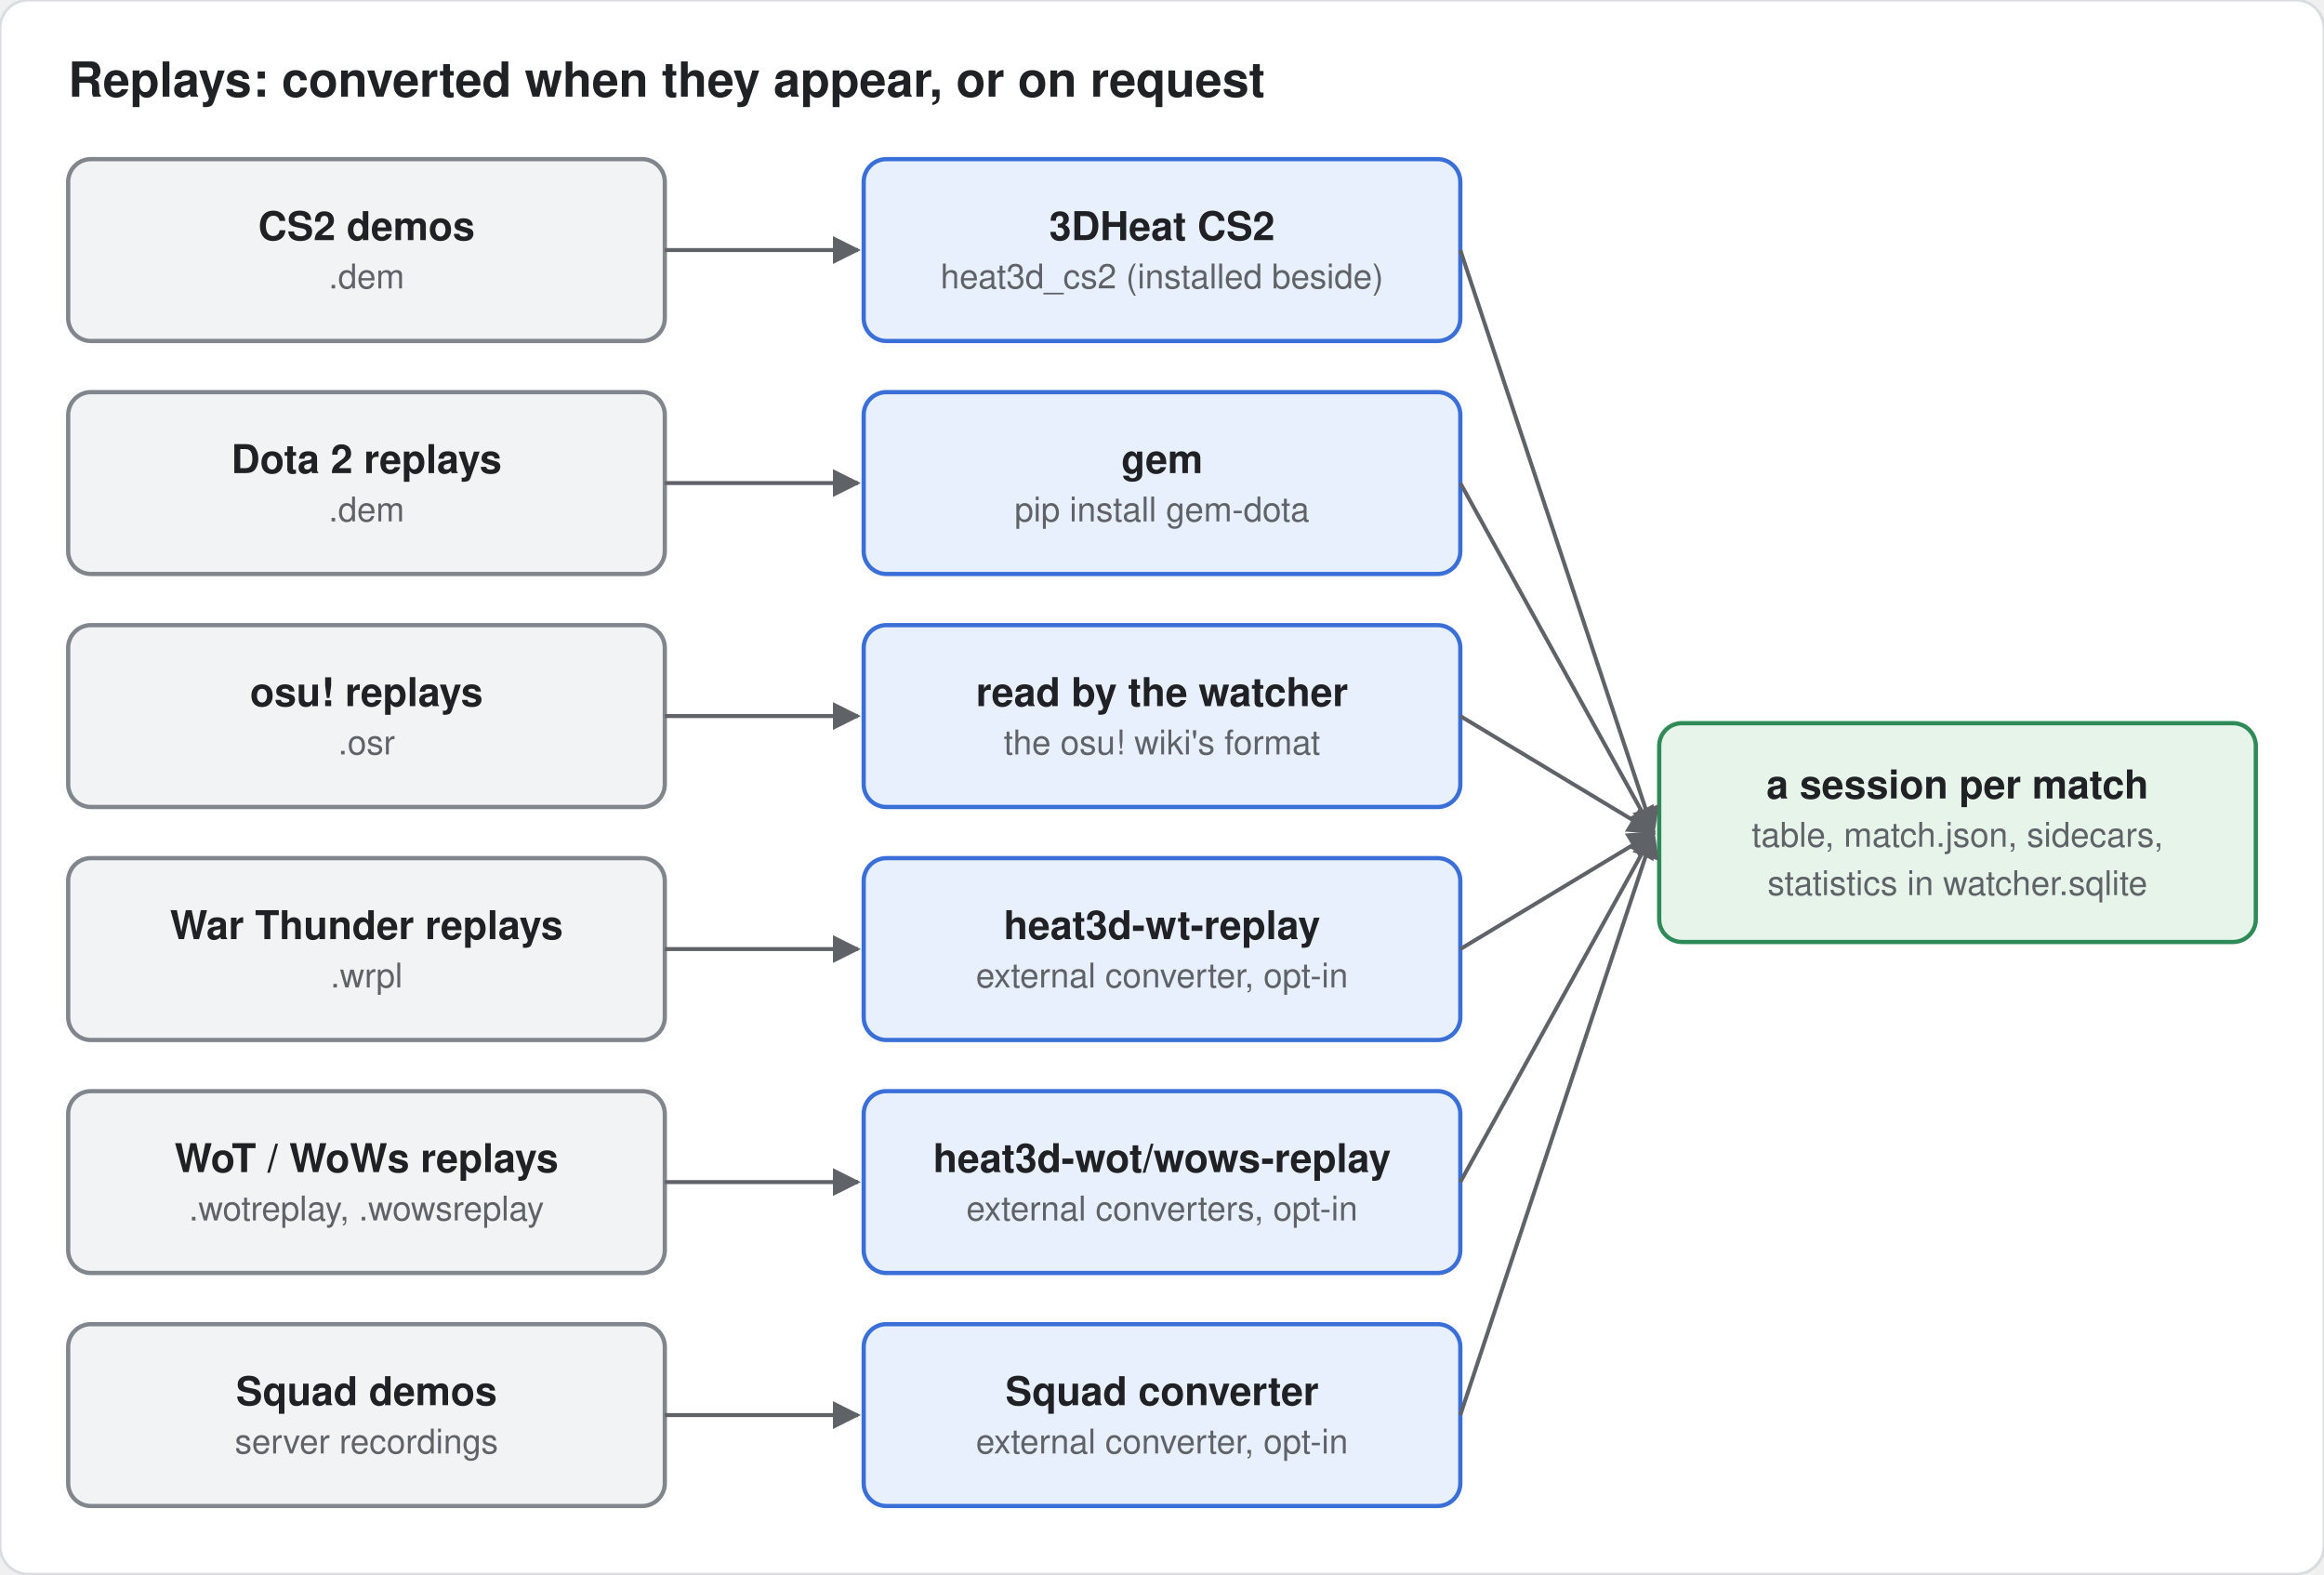
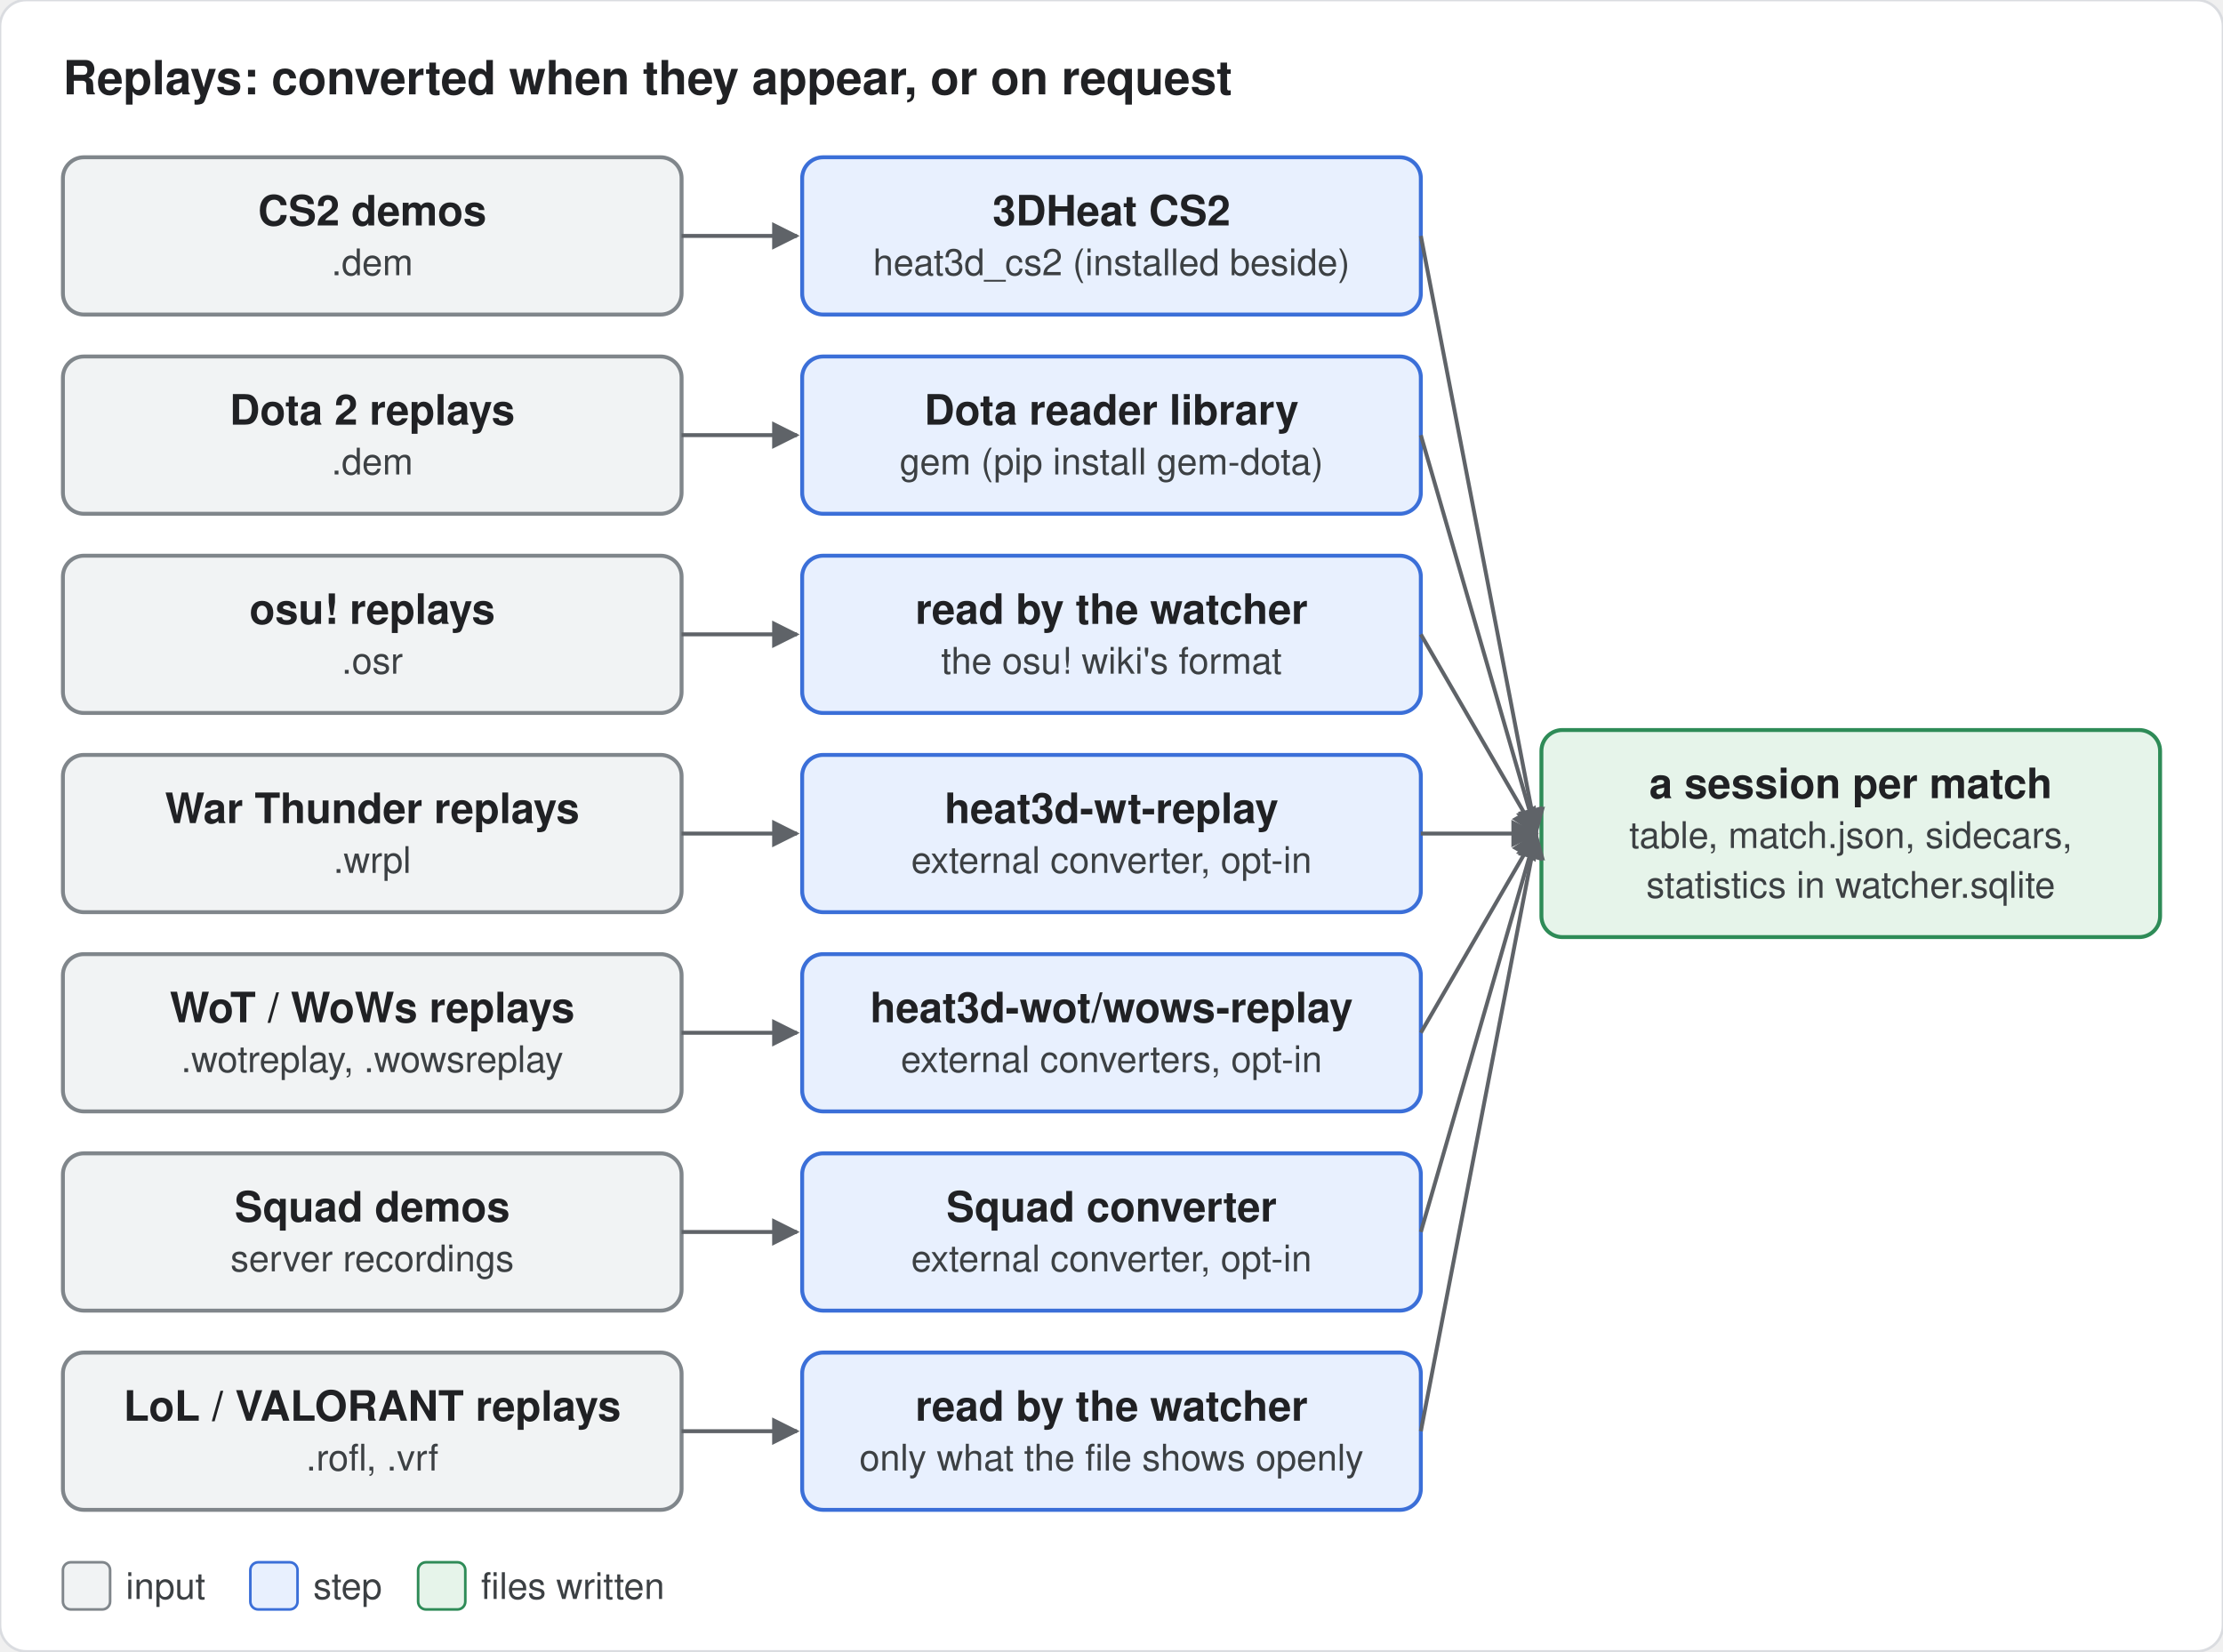
- <svg xmlns="http://www.w3.org/2000/svg" width="818" height="554" viewBox="0 0 818 554" font-family="Segoe UI,Helvetica,Arial,sans-serif">
+ <svg xmlns="http://www.w3.org/2000/svg" width="848" height="630" viewBox="0 0 848 630" font-family="Segoe UI,Helvetica,Arial,sans-serif" role="img" aria-label="Replays: converted when they appear, or on request">
  <defs>
    <marker id="a" viewBox="0 0 10 10" refX="9" refY="5" markerWidth="7" markerHeight="7" orient="auto">
      <path d="M0,0 L10,5 L0,10 z" fill="#5f6368" />
    </marker>
  </defs>
-   <rect width="818" height="554" rx="10" fill="#ffffff" stroke="#dadce0" />
-   <text x="24" y="34" font-size="17" font-weight="600" fill="#202124">Replays: converted when they appear, or on request</text>
-   <rect x="24" y="56.0" width="210" height="64" rx="8" fill="#f1f3f4" stroke="#80868b" stroke-width="1.5" />
-   <text x="129.0" y="84.5" text-anchor="middle" font-weight="600" font-size="14" fill="#202124">CS2 demos</text>
-   <text x="129.0" y="101.5" text-anchor="middle" font-size="12" fill="#5f6368">.dem</text>
-   <rect x="24" y="138.0" width="210" height="64" rx="8" fill="#f1f3f4" stroke="#80868b" stroke-width="1.5" />
-   <text x="129.0" y="166.5" text-anchor="middle" font-weight="600" font-size="14" fill="#202124">Dota 2 replays</text>
-   <text x="129.0" y="183.5" text-anchor="middle" font-size="12" fill="#5f6368">.dem</text>
-   <rect x="24" y="220.0" width="210" height="64" rx="8" fill="#f1f3f4" stroke="#80868b" stroke-width="1.5" />
-   <text x="129.0" y="248.5" text-anchor="middle" font-weight="600" font-size="14" fill="#202124">osu! replays</text>
-   <text x="129.0" y="265.5" text-anchor="middle" font-size="12" fill="#5f6368">.osr</text>
-   <rect x="24" y="302.0" width="210" height="64" rx="8" fill="#f1f3f4" stroke="#80868b" stroke-width="1.5" />
-   <text x="129.0" y="330.5" text-anchor="middle" font-weight="600" font-size="14" fill="#202124">War Thunder replays</text>
-   <text x="129.0" y="347.5" text-anchor="middle" font-size="12" fill="#5f6368">.wrpl</text>
-   <rect x="24" y="384.0" width="210" height="64" rx="8" fill="#f1f3f4" stroke="#80868b" stroke-width="1.5" />
-   <text x="129.0" y="412.5" text-anchor="middle" font-weight="600" font-size="14" fill="#202124">WoT / WoWs replays</text>
-   <text x="129.0" y="429.5" text-anchor="middle" font-size="12" fill="#5f6368">.wotreplay, .wowsreplay</text>
-   <rect x="24" y="466.0" width="210" height="64" rx="8" fill="#f1f3f4" stroke="#80868b" stroke-width="1.5" />
-   <text x="129.0" y="494.5" text-anchor="middle" font-weight="600" font-size="14" fill="#202124">Squad demos</text>
-   <text x="129.0" y="511.5" text-anchor="middle" font-size="12" fill="#5f6368">server recordings</text>
-   <rect x="304" y="56.0" width="210" height="64" rx="8" fill="#e8f0fe" stroke="#3b6fd8" stroke-width="1.5" />
-   <text x="409.0" y="84.5" text-anchor="middle" font-weight="600" font-size="14" fill="#202124">3DHeat CS2</text>
-   <text x="409.0" y="101.5" text-anchor="middle" font-size="12" fill="#5f6368">heat3d_cs2 (installed beside)</text>
-   <rect x="304" y="138.0" width="210" height="64" rx="8" fill="#e8f0fe" stroke="#3b6fd8" stroke-width="1.5" />
-   <text x="409.0" y="166.5" text-anchor="middle" font-weight="600" font-size="14" fill="#202124">gem</text>
-   <text x="409.0" y="183.5" text-anchor="middle" font-size="12" fill="#5f6368">pip install gem-dota</text>
-   <rect x="304" y="220.0" width="210" height="64" rx="8" fill="#e8f0fe" stroke="#3b6fd8" stroke-width="1.5" />
-   <text x="409.0" y="248.5" text-anchor="middle" font-weight="600" font-size="14" fill="#202124">read by the watcher</text>
-   <text x="409.0" y="265.5" text-anchor="middle" font-size="12" fill="#5f6368">the osu! wiki's format</text>
-   <rect x="304" y="302.0" width="210" height="64" rx="8" fill="#e8f0fe" stroke="#3b6fd8" stroke-width="1.5" />
-   <text x="409.0" y="330.5" text-anchor="middle" font-weight="600" font-size="14" fill="#202124">heat3d-wt-replay</text>
-   <text x="409.0" y="347.5" text-anchor="middle" font-size="12" fill="#5f6368">external converter, opt-in</text>
-   <rect x="304" y="384.0" width="210" height="64" rx="8" fill="#e8f0fe" stroke="#3b6fd8" stroke-width="1.5" />
-   <text x="409.0" y="412.5" text-anchor="middle" font-weight="600" font-size="14" fill="#202124">heat3d-wot/wows-replay</text>
-   <text x="409.0" y="429.5" text-anchor="middle" font-size="12" fill="#5f6368">external converters, opt-in</text>
-   <rect x="304" y="466.0" width="210" height="64" rx="8" fill="#e8f0fe" stroke="#3b6fd8" stroke-width="1.5" />
-   <text x="409.0" y="494.5" text-anchor="middle" font-weight="600" font-size="14" fill="#202124">Squad converter</text>
-   <text x="409.0" y="511.5" text-anchor="middle" font-size="12" fill="#5f6368">external converter, opt-in</text>
-   <rect x="584" y="254.5" width="210" height="77" rx="8" fill="#e6f4ea" stroke="#2e8b57" stroke-width="1.5" />
-   <text x="689.0" y="281.0" text-anchor="middle" font-weight="600" font-size="14" fill="#202124">a session per match</text>
-   <text x="689.0" y="298.0" text-anchor="middle" font-size="12" fill="#5f6368">table, match.json, sidecars,</text>
-   <text x="689.0" y="315.0" text-anchor="middle" font-size="12" fill="#5f6368">statistics in watcher.sqlite</text>
-   <line x1="234" y1="88.0" x2="302" y2="88.0" stroke="#5f6368" stroke-width="1.4" marker-end="url(#a)" />
-   <line x1="234" y1="170.0" x2="302" y2="170.0" stroke="#5f6368" stroke-width="1.4" marker-end="url(#a)" />
-   <line x1="234" y1="252.0" x2="302" y2="252.0" stroke="#5f6368" stroke-width="1.4" marker-end="url(#a)" />
-   <line x1="234" y1="334.0" x2="302" y2="334.0" stroke="#5f6368" stroke-width="1.4" marker-end="url(#a)" />
-   <line x1="234" y1="416.0" x2="302" y2="416.0" stroke="#5f6368" stroke-width="1.4" marker-end="url(#a)" />
-   <line x1="234" y1="498.0" x2="302" y2="498.0" stroke="#5f6368" stroke-width="1.4" marker-end="url(#a)" />
-   <line x1="514" y1="88.0" x2="582" y2="293.0" stroke="#5f6368" stroke-width="1.4" marker-end="url(#a)" />
-   <line x1="514" y1="170.0" x2="582" y2="293.0" stroke="#5f6368" stroke-width="1.4" marker-end="url(#a)" />
-   <line x1="514" y1="252.0" x2="582" y2="293.0" stroke="#5f6368" stroke-width="1.4" marker-end="url(#a)" />
-   <line x1="514" y1="334.0" x2="582" y2="293.0" stroke="#5f6368" stroke-width="1.4" marker-end="url(#a)" />
-   <line x1="514" y1="416.0" x2="582" y2="293.0" stroke="#5f6368" stroke-width="1.4" marker-end="url(#a)" />
-   <line x1="514" y1="498.0" x2="582" y2="293.0" stroke="#5f6368" stroke-width="1.4" marker-end="url(#a)" />
+   <rect width="848" height="630" rx="10" fill="#ffffff" stroke="#dadce0" />
+   <text x="24" y="36" font-size="18" font-weight="600" fill="#202124">Replays: converted when they appear, or on request</text>
+   <rect x="24" y="60.0" width="236" height="60" rx="8" fill="#f1f3f4" stroke="#80868b" stroke-width="1.5" />
+   <text x="142.0" y="86.0" text-anchor="middle" font-weight="600" font-size="16" fill="#202124">CS2 demos</text>
+   <text x="142.0" y="105.0" text-anchor="middle" font-size="14" fill="#3c4043">.dem</text>
+   <rect x="24" y="136.0" width="236" height="60" rx="8" fill="#f1f3f4" stroke="#80868b" stroke-width="1.5" />
+   <text x="142.0" y="162.0" text-anchor="middle" font-weight="600" font-size="16" fill="#202124">Dota 2 replays</text>
+   <text x="142.0" y="181.0" text-anchor="middle" font-size="14" fill="#3c4043">.dem</text>
+   <rect x="24" y="212.0" width="236" height="60" rx="8" fill="#f1f3f4" stroke="#80868b" stroke-width="1.5" />
+   <text x="142.0" y="238.0" text-anchor="middle" font-weight="600" font-size="16" fill="#202124">osu! replays</text>
+   <text x="142.0" y="257.0" text-anchor="middle" font-size="14" fill="#3c4043">.osr</text>
+   <rect x="24" y="288.0" width="236" height="60" rx="8" fill="#f1f3f4" stroke="#80868b" stroke-width="1.5" />
+   <text x="142.0" y="314.0" text-anchor="middle" font-weight="600" font-size="16" fill="#202124">War Thunder replays</text>
+   <text x="142.0" y="333.0" text-anchor="middle" font-size="14" fill="#3c4043">.wrpl</text>
+   <rect x="24" y="364.0" width="236" height="60" rx="8" fill="#f1f3f4" stroke="#80868b" stroke-width="1.5" />
+   <text x="142.0" y="390.0" text-anchor="middle" font-weight="600" font-size="16" fill="#202124">WoT / WoWs replays</text>
+   <text x="142.0" y="409.0" text-anchor="middle" font-size="14" fill="#3c4043">.wotreplay, .wowsreplay</text>
+   <rect x="24" y="440.0" width="236" height="60" rx="8" fill="#f1f3f4" stroke="#80868b" stroke-width="1.5" />
+   <text x="142.0" y="466.0" text-anchor="middle" font-weight="600" font-size="16" fill="#202124">Squad demos</text>
+   <text x="142.0" y="485.0" text-anchor="middle" font-size="14" fill="#3c4043">server recordings</text>
+   <rect x="24" y="516.0" width="236" height="60" rx="8" fill="#f1f3f4" stroke="#80868b" stroke-width="1.5" />
+   <text x="142.0" y="542.0" text-anchor="middle" font-weight="600" font-size="16" fill="#202124">LoL / VALORANT replays</text>
+   <text x="142.0" y="561.0" text-anchor="middle" font-size="14" fill="#3c4043">.rofl, .vrf</text>
+   <rect x="306" y="60.0" width="236" height="60" rx="8" fill="#e8f0fe" stroke="#3b6fd8" stroke-width="1.5" />
+   <text x="424.0" y="86.0" text-anchor="middle" font-weight="600" font-size="16" fill="#202124">3DHeat CS2</text>
+   <text x="424.0" y="105.0" text-anchor="middle" font-size="14" fill="#3c4043">heat3d_cs2 (installed beside)</text>
+   <rect x="306" y="136.0" width="236" height="60" rx="8" fill="#e8f0fe" stroke="#3b6fd8" stroke-width="1.5" />
+   <text x="424.0" y="162.0" text-anchor="middle" font-weight="600" font-size="16" fill="#202124">Dota reader library</text>
+   <text x="424.0" y="181.0" text-anchor="middle" font-size="14" fill="#3c4043">gem (pip install gem-dota)</text>
+   <rect x="306" y="212.0" width="236" height="60" rx="8" fill="#e8f0fe" stroke="#3b6fd8" stroke-width="1.5" />
+   <text x="424.0" y="238.0" text-anchor="middle" font-weight="600" font-size="16" fill="#202124">read by the watcher</text>
+   <text x="424.0" y="257.0" text-anchor="middle" font-size="14" fill="#3c4043">the osu! wiki's format</text>
+   <rect x="306" y="288.0" width="236" height="60" rx="8" fill="#e8f0fe" stroke="#3b6fd8" stroke-width="1.5" />
+   <text x="424.0" y="314.0" text-anchor="middle" font-weight="600" font-size="16" fill="#202124">heat3d-wt-replay</text>
+   <text x="424.0" y="333.0" text-anchor="middle" font-size="14" fill="#3c4043">external converter, opt-in</text>
+   <rect x="306" y="364.0" width="236" height="60" rx="8" fill="#e8f0fe" stroke="#3b6fd8" stroke-width="1.5" />
+   <text x="424.0" y="390.0" text-anchor="middle" font-weight="600" font-size="16" fill="#202124">heat3d-wot/wows-replay</text>
+   <text x="424.0" y="409.0" text-anchor="middle" font-size="14" fill="#3c4043">external converters, opt-in</text>
+   <rect x="306" y="440.0" width="236" height="60" rx="8" fill="#e8f0fe" stroke="#3b6fd8" stroke-width="1.5" />
+   <text x="424.0" y="466.0" text-anchor="middle" font-weight="600" font-size="16" fill="#202124">Squad converter</text>
+   <text x="424.0" y="485.0" text-anchor="middle" font-size="14" fill="#3c4043">external converter, opt-in</text>
+   <rect x="306" y="516.0" width="236" height="60" rx="8" fill="#e8f0fe" stroke="#3b6fd8" stroke-width="1.5" />
+   <text x="424.0" y="542.0" text-anchor="middle" font-weight="600" font-size="16" fill="#202124">read by the watcher</text>
+   <text x="424.0" y="561.0" text-anchor="middle" font-size="14" fill="#3c4043">only what the file shows openly</text>
+   <rect x="588" y="278.5" width="236" height="79" rx="8" fill="#e6f4ea" stroke="#2e8b57" stroke-width="1.5" />
+   <text x="706.0" y="304.5" text-anchor="middle" font-weight="600" font-size="16" fill="#202124">a session per match</text>
+   <text x="706.0" y="323.5" text-anchor="middle" font-size="14" fill="#3c4043">table, match.json, sidecars,</text>
+   <text x="706.0" y="342.5" text-anchor="middle" font-size="14" fill="#3c4043">statistics in watcher.sqlite</text>
+   <line x1="260" y1="90.0" x2="304" y2="90.0" stroke="#5f6368" stroke-width="1.5" marker-end="url(#a)" />
+   <line x1="260" y1="166.0" x2="304" y2="166.0" stroke="#5f6368" stroke-width="1.5" marker-end="url(#a)" />
+   <line x1="260" y1="242.0" x2="304" y2="242.0" stroke="#5f6368" stroke-width="1.5" marker-end="url(#a)" />
+   <line x1="260" y1="318.0" x2="304" y2="318.0" stroke="#5f6368" stroke-width="1.5" marker-end="url(#a)" />
+   <line x1="260" y1="394.0" x2="304" y2="394.0" stroke="#5f6368" stroke-width="1.5" marker-end="url(#a)" />
+   <line x1="260" y1="470.0" x2="304" y2="470.0" stroke="#5f6368" stroke-width="1.5" marker-end="url(#a)" />
+   <line x1="260" y1="546.0" x2="304" y2="546.0" stroke="#5f6368" stroke-width="1.5" marker-end="url(#a)" />
+   <line x1="542" y1="90.0" x2="586" y2="318.0" stroke="#5f6368" stroke-width="1.5" marker-end="url(#a)" />
+   <line x1="542" y1="166.0" x2="586" y2="318.0" stroke="#5f6368" stroke-width="1.5" marker-end="url(#a)" />
+   <line x1="542" y1="242.0" x2="586" y2="318.0" stroke="#5f6368" stroke-width="1.5" marker-end="url(#a)" />
+   <line x1="542" y1="318.0" x2="586" y2="318.0" stroke="#5f6368" stroke-width="1.5" marker-end="url(#a)" />
+   <line x1="542" y1="394.0" x2="586" y2="318.0" stroke="#5f6368" stroke-width="1.5" marker-end="url(#a)" />
+   <line x1="542" y1="470.0" x2="586" y2="318.0" stroke="#5f6368" stroke-width="1.5" marker-end="url(#a)" />
+   <line x1="542" y1="546.0" x2="586" y2="318.0" stroke="#5f6368" stroke-width="1.5" marker-end="url(#a)" />
+   <rect x="24" y="596" width="18" height="18" rx="3" fill="#f1f3f4" stroke="#80868b" />
+   <text x="48" y="610" font-size="14" fill="#3c4043">input</text>
+   <rect x="95.5" y="596" width="18" height="18" rx="3" fill="#e8f0fe" stroke="#3b6fd8" />
+   <text x="119.5" y="610" font-size="14" fill="#3c4043">step</text>
+   <rect x="159.5" y="596" width="18" height="18" rx="3" fill="#e6f4ea" stroke="#2e8b57" />
+   <text x="183.5" y="610" font-size="14" fill="#3c4043">files written</text>
</svg>
